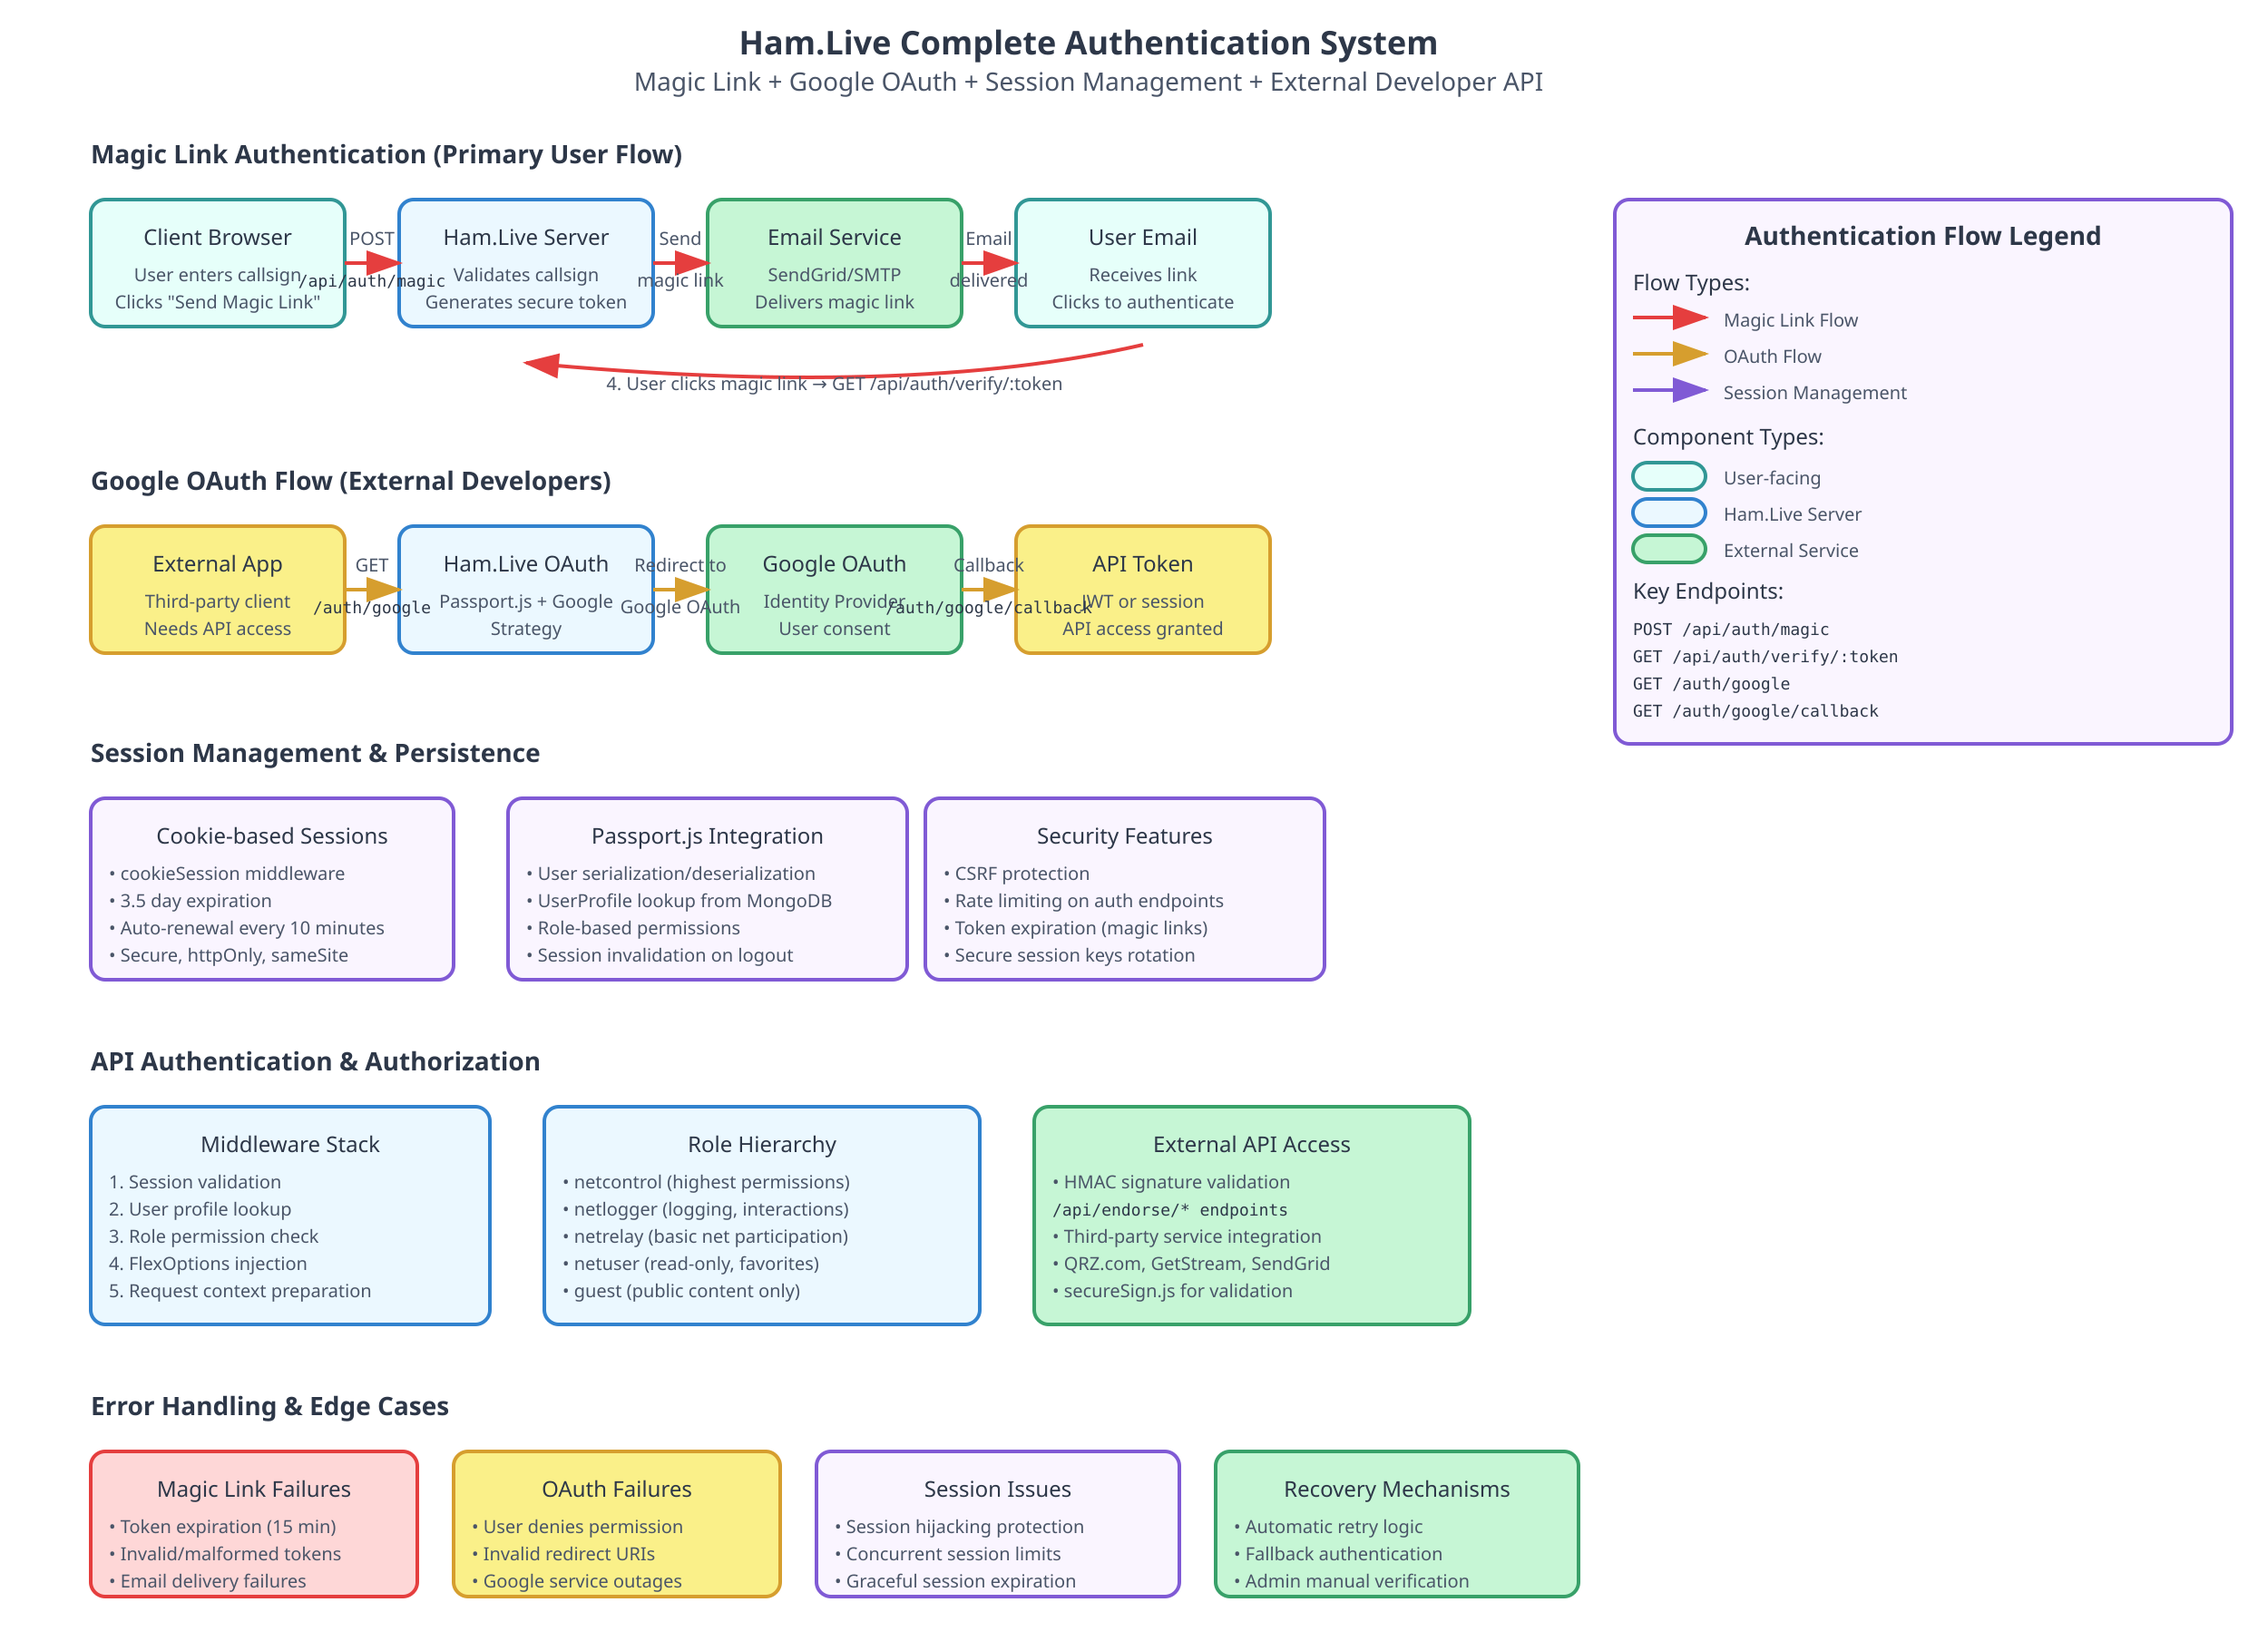
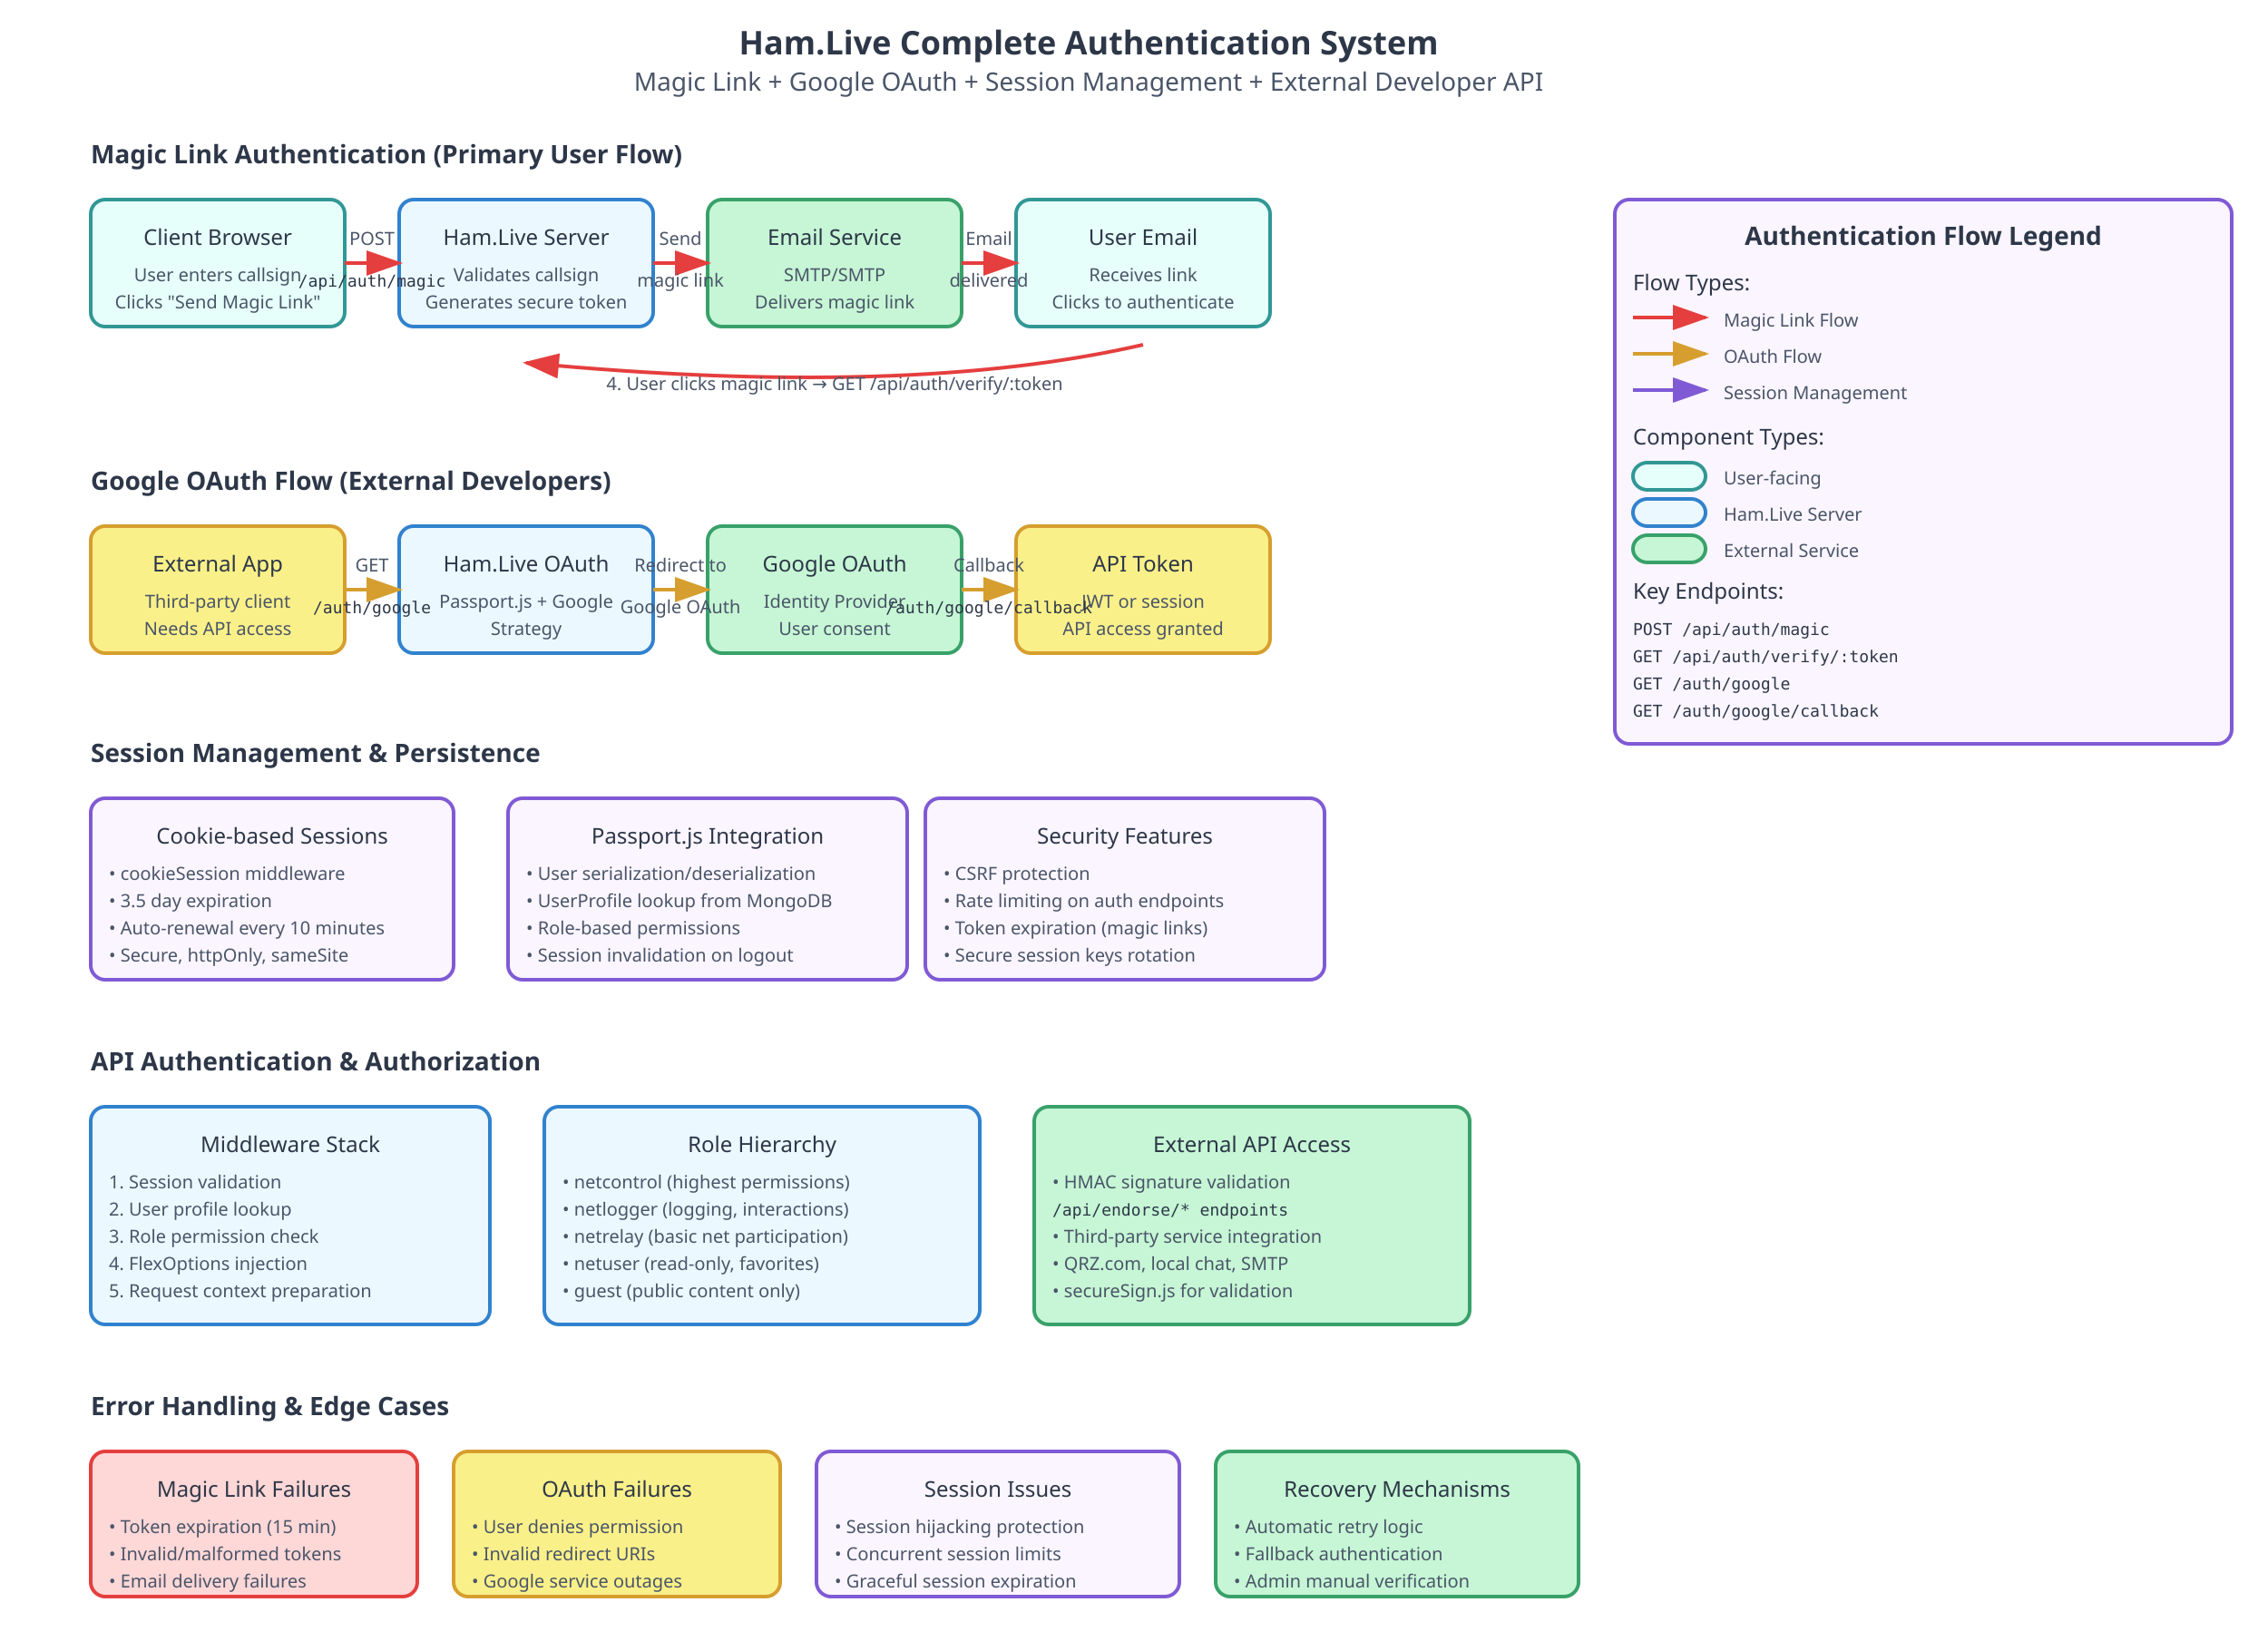
<svg xmlns="http://www.w3.org/2000/svg" width="1250" height="910">
  <defs>
    <style>
      .title {
        font: bold 18px sans-serif;
        fill: #2d3748;
      }

      .subtitle {
        font: 14px sans-serif;
        fill: #4a5568;
      }

      .section-title {
        font: bold 14px sans-serif;
        fill: #2d3748;
      }

      .step-text {
        font: 12px sans-serif;
        fill: #2d3748;
      }

      .flow-text {
        font: 10px sans-serif;
        fill: #4a5568;
      }

      .code-text {
        font: 9px monospace;
        fill: #2d3748;
      }

      .user-box {
        fill: #e6fffa;
        stroke: #319795;
        stroke-width: 2;
        rx: 8;
      }

      .server-box {
        fill: #ebf8ff;
        stroke: #3182ce;
        stroke-width: 2;
        rx: 8;
      }

      .external-box {
        fill: #c6f6d5;
        stroke: #38a169;
        stroke-width: 2;
        rx: 8;
      }

      .magic-box {
        fill: #fed7d7;
        stroke: #e53e3e;
        stroke-width: 2;
        rx: 8;
      }

      .oauth-box {
        fill: #faf089;
        stroke: #d69e2e;
        stroke-width: 2;
        rx: 8;
      }

      .session-box {
        fill: #faf5ff;
        stroke: #805ad5;
        stroke-width: 2;
        rx: 8;
      }

      .arrow {
        fill: none;
        stroke: #2d3748;
        stroke-width: 2;
        marker-end: url(#arrowhead);
      }

      .magic-arrow {
        fill: none;
        stroke: #e53e3e;
        stroke-width: 2;
        marker-end: url(#redarrow);
      }

      .oauth-arrow {
        fill: none;
        stroke: #d69e2e;
        stroke-width: 2;
        marker-end: url(#yellowarrow);
      }

      .session-arrow {
        fill: none;
        stroke: #805ad5;
        stroke-width: 2;
        marker-end: url(#purplearrow);
      }
    </style>
    <marker id="arrowhead" markerWidth="10" markerHeight="7" refX="9" refY="3.5" orient="auto">
      <polygon points="0 0, 10 3.5, 0 7" fill="#2d3748" />
    </marker>
    <marker id="redarrow" markerWidth="10" markerHeight="7" refX="9" refY="3.5" orient="auto">
      <polygon points="0 0, 10 3.5, 0 7" fill="#e53e3e" />
    </marker>
    <marker id="yellowarrow" markerWidth="10" markerHeight="7" refX="9" refY="3.5" orient="auto">
      <polygon points="0 0, 10 3.5, 0 7" fill="#d69e2e" />
    </marker>
    <marker id="purplearrow" markerWidth="10" markerHeight="7" refX="9" refY="3.5" orient="auto">
      <polygon points="0 0, 10 3.5, 0 7" fill="#805ad5" />
    </marker>
  </defs>
  <text x="600" y="30" class="title" text-anchor="middle">Ham.Live Complete Authentication System</text>
  <text x="600" y="50" class="subtitle" text-anchor="middle">Magic Link + Google OAuth + Session Management + External Developer API</text>
  <text x="50" y="90" class="section-title">Magic Link Authentication (Primary User Flow)</text>
  <rect x="50" y="110" width="140" height="70" class="user-box" />
  <text x="120" y="135" class="step-text" text-anchor="middle">Client Browser</text>
  <text x="120" y="155" class="flow-text" text-anchor="middle">User enters callsign</text>
  <text x="120" y="170" class="flow-text" text-anchor="middle">Clicks "Send Magic Link"</text>
  <rect x="220" y="110" width="140" height="70" class="server-box" />
  <text x="290" y="135" class="step-text" text-anchor="middle">Ham.Live Server</text>
  <text x="290" y="155" class="flow-text" text-anchor="middle">Validates callsign</text>
  <text x="290" y="170" class="flow-text" text-anchor="middle">Generates secure token</text>
  <rect x="390" y="110" width="140" height="70" class="external-box" />
  <text x="460" y="135" class="step-text" text-anchor="middle">Email Service</text>
-   <text x="460" y="155" class="flow-text" text-anchor="middle">SendGrid/SMTP</text>
+   <text x="460" y="155" class="flow-text" text-anchor="middle">SMTP/SMTP</text>
  <text x="460" y="170" class="flow-text" text-anchor="middle">Delivers magic link</text>
  <rect x="560" y="110" width="140" height="70" class="user-box" />
  <text x="630" y="135" class="step-text" text-anchor="middle">User Email</text>
  <text x="630" y="155" class="flow-text" text-anchor="middle">Receives link</text>
  <text x="630" y="170" class="flow-text" text-anchor="middle">Clicks to authenticate</text>
  <line x1="190" y1="145" x2="220" y2="145" class="magic-arrow" />
  <text x="205" y="135" class="flow-text" text-anchor="middle">POST</text>
  <text x="205" y="158" class="code-text" text-anchor="middle">/api/auth/magic</text>
  <line x1="360" y1="145" x2="390" y2="145" class="magic-arrow" />
  <text x="375" y="135" class="flow-text" text-anchor="middle">Send</text>
  <text x="375" y="158" class="flow-text" text-anchor="middle">magic link</text>
  <line x1="530" y1="145" x2="560" y2="145" class="magic-arrow" />
  <text x="545" y="135" class="flow-text" text-anchor="middle">Email</text>
  <text x="545" y="158" class="flow-text" text-anchor="middle">delivered</text>
  <path d="M 630 190 Q 500 220 290 200" class="magic-arrow" fill="none" />
  <text x="460" y="215" class="flow-text" text-anchor="middle">4. User clicks magic link → GET /api/auth/verify/:token</text>
  <text x="50" y="270" class="section-title">Google OAuth Flow (External Developers)</text>
  <rect x="50" y="290" width="140" height="70" class="oauth-box" />
  <text x="120" y="315" class="step-text" text-anchor="middle">External App</text>
  <text x="120" y="335" class="flow-text" text-anchor="middle">Third-party client</text>
  <text x="120" y="350" class="flow-text" text-anchor="middle">Needs API access</text>
  <rect x="220" y="290" width="140" height="70" class="server-box" />
  <text x="290" y="315" class="step-text" text-anchor="middle">Ham.Live OAuth</text>
  <text x="290" y="335" class="flow-text" text-anchor="middle">Passport.js + Google</text>
  <text x="290" y="350" class="flow-text" text-anchor="middle">Strategy</text>
  <rect x="390" y="290" width="140" height="70" class="external-box" />
  <text x="460" y="315" class="step-text" text-anchor="middle">Google OAuth</text>
  <text x="460" y="335" class="flow-text" text-anchor="middle">Identity Provider</text>
  <text x="460" y="350" class="flow-text" text-anchor="middle">User consent</text>
  <rect x="560" y="290" width="140" height="70" class="oauth-box" />
  <text x="630" y="315" class="step-text" text-anchor="middle">API Token</text>
  <text x="630" y="335" class="flow-text" text-anchor="middle">JWT or session</text>
  <text x="630" y="350" class="flow-text" text-anchor="middle">API access granted</text>
  <line x1="190" y1="325" x2="220" y2="325" class="oauth-arrow" />
  <text x="205" y="315" class="flow-text" text-anchor="middle">GET</text>
  <text x="205" y="338" class="code-text" text-anchor="middle">/auth/google</text>
  <line x1="360" y1="325" x2="390" y2="325" class="oauth-arrow" />
  <text x="375" y="315" class="flow-text" text-anchor="middle">Redirect to</text>
  <text x="375" y="338" class="flow-text" text-anchor="middle">Google OAuth</text>
  <line x1="530" y1="325" x2="560" y2="325" class="oauth-arrow" />
  <text x="545" y="315" class="flow-text" text-anchor="middle">Callback</text>
  <text x="545" y="338" class="code-text" text-anchor="middle">/auth/google/callback</text>
  <text x="50" y="420" class="section-title">Session Management &amp; Persistence</text>
  <rect x="50" y="440" width="200" height="100" class="session-box" />
  <text x="150" y="465" class="step-text" text-anchor="middle">Cookie-based Sessions</text>
  <text x="60" y="485" class="flow-text">• cookieSession middleware</text>
  <text x="60" y="500" class="flow-text">• 3.5 day expiration</text>
  <text x="60" y="515" class="flow-text">• Auto-renewal every 10 minutes</text>
  <text x="60" y="530" class="flow-text">• Secure, httpOnly, sameSite</text>
  <rect x="280" y="440" width="220" height="100" class="session-box" />
  <text x="390" y="465" class="step-text" text-anchor="middle">Passport.js Integration</text>
  <text x="290" y="485" class="flow-text">• User serialization/deserialization</text>
  <text x="290" y="500" class="flow-text">• UserProfile lookup from MongoDB</text>
  <text x="290" y="515" class="flow-text">• Role-based permissions</text>
  <text x="290" y="530" class="flow-text">• Session invalidation on logout</text>
  <rect x="510" y="440" width="220" height="100" class="session-box" />
  <text x="620" y="465" class="step-text" text-anchor="middle">Security Features</text>
  <text x="520" y="485" class="flow-text">• CSRF protection</text>
  <text x="520" y="500" class="flow-text">• Rate limiting on auth endpoints</text>
  <text x="520" y="515" class="flow-text">• Token expiration (magic links)</text>
  <text x="520" y="530" class="flow-text">• Secure session keys rotation</text>
  <text x="50" y="590" class="section-title">API Authentication &amp; Authorization</text>
  <rect x="50" y="610" width="220" height="120" class="server-box" />
  <text x="160" y="635" class="step-text" text-anchor="middle">Middleware Stack</text>
  <text x="60" y="655" class="flow-text">1. Session validation</text>
  <text x="60" y="670" class="flow-text">2. User profile lookup</text>
  <text x="60" y="685" class="flow-text">3. Role permission check</text>
  <text x="60" y="700" class="flow-text">4. FlexOptions injection</text>
  <text x="60" y="715" class="flow-text">5. Request context preparation</text>
  <rect x="300" y="610" width="240" height="120" class="server-box" />
  <text x="420" y="635" class="step-text" text-anchor="middle">Role Hierarchy</text>
  <text x="310" y="655" class="flow-text">• netcontrol (highest permissions)</text>
  <text x="310" y="670" class="flow-text">• netlogger (logging, interactions)</text>
  <text x="310" y="685" class="flow-text">• netrelay (basic net participation)</text>
  <text x="310" y="700" class="flow-text">• netuser (read-only, favorites)</text>
  <text x="310" y="715" class="flow-text">• guest (public content only)</text>
  <rect x="570" y="610" width="240" height="120" class="external-box" />
  <text x="690" y="635" class="step-text" text-anchor="middle">External API Access</text>
  <text x="580" y="655" class="flow-text">• HMAC signature validation</text>
  <text x="580" y="670" class="code-text">/api/endorse/* endpoints</text>
  <text x="580" y="685" class="flow-text">• Third-party service integration</text>
-   <text x="580" y="700" class="flow-text">• QRZ.com, GetStream, SendGrid</text>
+   <text x="580" y="700" class="flow-text">• QRZ.com, local chat, SMTP</text>
  <text x="580" y="715" class="flow-text">• secureSign.js for validation</text>
  <text x="50" y="780" class="section-title">Error Handling &amp; Edge Cases</text>
  <rect x="50" y="800" width="180" height="80" class="magic-box" />
  <text x="140" y="825" class="step-text" text-anchor="middle">Magic Link Failures</text>
  <text x="60" y="845" class="flow-text">• Token expiration (15 min)</text>
  <text x="60" y="860" class="flow-text">• Invalid/malformed tokens</text>
  <text x="60" y="875" class="flow-text">• Email delivery failures</text>
  <rect x="250" y="800" width="180" height="80" class="oauth-box" />
  <text x="340" y="825" class="step-text" text-anchor="middle">OAuth Failures</text>
  <text x="260" y="845" class="flow-text">• User denies permission</text>
  <text x="260" y="860" class="flow-text">• Invalid redirect URIs</text>
  <text x="260" y="875" class="flow-text">• Google service outages</text>
  <rect x="450" y="800" width="200" height="80" class="session-box" />
  <text x="550" y="825" class="step-text" text-anchor="middle">Session Issues</text>
  <text x="460" y="845" class="flow-text">• Session hijacking protection</text>
  <text x="460" y="860" class="flow-text">• Concurrent session limits</text>
  <text x="460" y="875" class="flow-text">• Graceful session expiration</text>
  <rect x="670" y="800" width="200" height="80" class="external-box" />
  <text x="770" y="825" class="step-text" text-anchor="middle">Recovery Mechanisms</text>
  <text x="680" y="845" class="flow-text">• Automatic retry logic</text>
  <text x="680" y="860" class="flow-text">• Fallback authentication</text>
  <text x="680" y="875" class="flow-text">• Admin manual verification</text>
  <rect x="890" y="110" width="340" height="300" class="session-box" />
  <text x="1060" y="135" class="section-title" text-anchor="middle">Authentication Flow Legend</text>
  <text x="900" y="160" class="step-text">Flow Types:</text>
  <line x1="900" y1="175" x2="940" y2="175" class="magic-arrow" />
  <text x="950" y="180" class="flow-text">Magic Link Flow</text>
  <line x1="900" y1="195" x2="940" y2="195" class="oauth-arrow" />
  <text x="950" y="200" class="flow-text">OAuth Flow</text>
  <line x1="900" y1="215" x2="940" y2="215" class="session-arrow" />
  <text x="950" y="220" class="flow-text">Session Management</text>
  <text x="900" y="245" class="step-text">Component Types:</text>
  <rect x="900" y="255" width="40" height="15" class="user-box" />
  <text x="950" y="267" class="flow-text">User-facing</text>
  <rect x="900" y="275" width="40" height="15" class="server-box" />
  <text x="950" y="287" class="flow-text">Ham.Live Server</text>
  <rect x="900" y="295" width="40" height="15" class="external-box" />
  <text x="950" y="307" class="flow-text">External Service</text>
  <text x="900" y="330" class="step-text">Key Endpoints:</text>
  <text x="900" y="350" class="code-text">POST /api/auth/magic</text>
  <text x="900" y="365" class="code-text">GET /api/auth/verify/:token</text>
  <text x="900" y="380" class="code-text">GET /auth/google</text>
  <text x="900" y="395" class="code-text">GET /auth/google/callback</text>
</svg>
